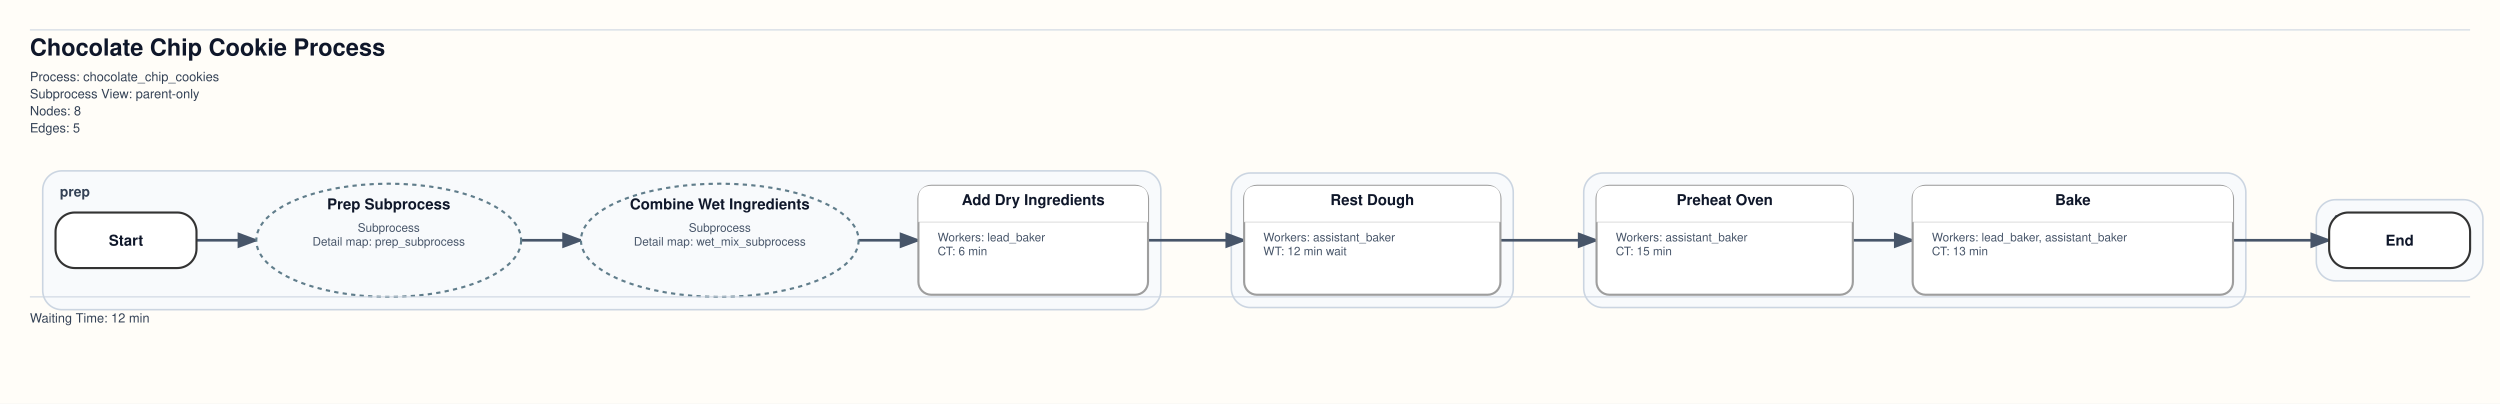
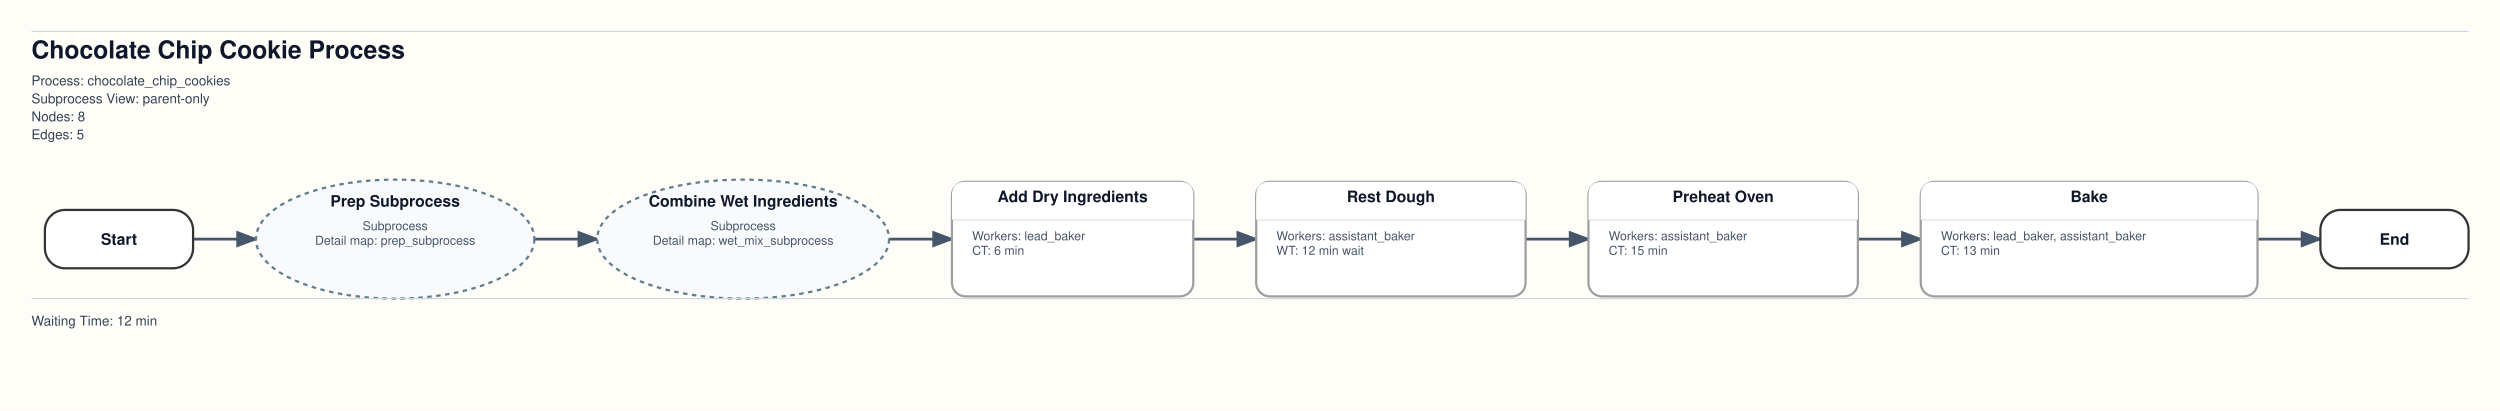
- <svg xmlns="http://www.w3.org/2000/svg" width="2341" height="378" viewBox="0 0 2341 378" data-flo-artifact-kind="svg" data-flo-backend="svg" data-flo-diagram="sppm" data-flo-layout-engine="elk" data-sppm-publication-page-id="main-p1">
+ <svg xmlns="http://www.w3.org/2000/svg" width="2227" height="366" viewBox="0 0 2227 366" data-flo-artifact-kind="svg" data-flo-backend="svg" data-flo-diagram="sppm" data-flo-layout-engine="elk" data-sppm-publication-page-id="main-p1">
  <defs>
    <marker id="flo-sppm-arrow" markerWidth="8" markerHeight="6" refX="7" refY="3" orient="auto" markerUnits="strokeWidth">
      <path d="M0,0 L8,3 L0,6 z" fill="#475569" />
    </marker>
  </defs>
  <rect width="100%" height="100%" fill="#fffdf8" />
  <g data-sppm-publication-band="header">
-     <line x1="28.0" y1="28.0" x2="2313.0" y2="28.0" stroke="#cbd5e1" stroke-width="1" />
+     <line x1="28.0" y1="28.0" x2="2199.0" y2="28.0" stroke="#cbd5e1" stroke-width="1" />
    <text x="28.0" y="52.0" font-family="Helvetica" font-size="22" font-weight="700" fill="#0f172a">Chocolate Chip Cookie Process</text>
    <text x="28.0" y="76.0" font-family="Helvetica" font-size="12" fill="#334155">Process: chocolate_chip_cookies</text>
    <text x="28.0" y="92.0" font-family="Helvetica" font-size="12" fill="#334155">Subprocess View: parent-only</text>
    <text x="28.0" y="108.0" font-family="Helvetica" font-size="12" fill="#334155">Nodes: 8</text>
    <text x="28.0" y="124.0" font-family="Helvetica" font-size="12" fill="#334155">Edges: 5</text>
  </g>
  <g transform="translate(28.0,148.0)">
-     <g data-lane-id="prep">
-       <rect x="12.0" y="12.0" width="1047.0" height="130.0" rx="18" fill="#f8fafc" stroke="#cbd5e1" stroke-width="1.5" />
-       <text x="28.0" y="36.0" font-family="Helvetica" font-size="13" font-weight="700" fill="#334155">prep</text>
-     </g>
-     <g data-lane-id="hold">
-       <rect x="1125.0" y="14.0" width="264.0" height="126.0" rx="18" fill="#f8fafc" stroke="#cbd5e1" stroke-width="1.5" />
-       <text x="1141.0" y="38.0" font-family="Helvetica" font-size="13" font-weight="700" fill="#334155">hold</text>
-     </g>
-     <g data-lane-id="oven">
-       <rect x="1455.0" y="14.0" width="620.0" height="126.0" rx="18" fill="#f8fafc" stroke="#cbd5e1" stroke-width="1.5" />
-       <text x="1471.0" y="38.0" font-family="Helvetica" font-size="13" font-weight="700" fill="#334155">oven</text>
-     </g>
-     <g data-lane-id="finish">
-       <rect x="2141.0" y="39.0" width="156.0" height="76.0" rx="18" fill="#f8fafc" stroke="#cbd5e1" stroke-width="1.5" />
-       <text x="2157.0" y="63.0" font-family="Helvetica" font-size="13" font-weight="700" fill="#334155">finish</text>
-     </g>
    <g data-edge-source="add_dry_ingredients" data-edge-target="rest_dough" data-edge-kind="direct">
-       <polyline points="1047.0,77.0 1137.0,77.0" fill="none" stroke="#475569" stroke-width="2.5" stroke-linecap="round" stroke-linejoin="round" marker-end="url(#flo-sppm-arrow)" />
+       <polyline points="1035.0,65.0 1091.0,65.0" fill="none" stroke="#475569" stroke-width="2.5" stroke-linecap="round" stroke-linejoin="round" marker-end="url(#flo-sppm-arrow)" />
    </g>
    <g data-edge-source="bake" data-edge-target="end" data-edge-kind="direct">
-       <polyline points="2063.0,77.0 2153.0,77.0" fill="none" stroke="#475569" stroke-width="2.5" stroke-linecap="round" stroke-linejoin="round" marker-end="url(#flo-sppm-arrow)" />
+       <polyline points="1983.0,65.0 2039.0,65.0" fill="none" stroke="#475569" stroke-width="2.5" stroke-linecap="round" stroke-linejoin="round" marker-end="url(#flo-sppm-arrow)" />
    </g>
    <g data-edge-source="preheat" data-edge-target="bake" data-edge-kind="direct">
-       <polyline points="1707.0,77.0 1763.0,77.0" fill="none" stroke="#475569" stroke-width="2.5" stroke-linecap="round" stroke-linejoin="round" marker-end="url(#flo-sppm-arrow)" />
+       <polyline points="1627.0,65.0 1683.0,65.0" fill="none" stroke="#475569" stroke-width="2.5" stroke-linecap="round" stroke-linejoin="round" marker-end="url(#flo-sppm-arrow)" />
    </g>
    <g data-edge-source="prep_subprocess" data-edge-target="wet_mix_subprocess" data-edge-kind="direct">
-       <polyline points="460.0,77.0 516.0,77.0" fill="none" stroke="#475569" stroke-width="2.5" stroke-linecap="round" stroke-linejoin="round" marker-end="url(#flo-sppm-arrow)" />
+       <polyline points="448.0,65.0 504.0,65.0" fill="none" stroke="#475569" stroke-width="2.5" stroke-linecap="round" stroke-linejoin="round" marker-end="url(#flo-sppm-arrow)" />
    </g>
    <g data-edge-source="rest_dough" data-edge-target="preheat" data-edge-kind="direct">
-       <polyline points="1377.0,77.0 1467.0,77.0" fill="none" stroke="#475569" stroke-width="2.5" stroke-linecap="round" stroke-linejoin="round" marker-end="url(#flo-sppm-arrow)" />
+       <polyline points="1331.0,65.0 1387.0,65.0" fill="none" stroke="#475569" stroke-width="2.5" stroke-linecap="round" stroke-linejoin="round" marker-end="url(#flo-sppm-arrow)" />
    </g>
    <g data-edge-source="start" data-edge-target="prep_subprocess" data-edge-kind="direct">
-       <polyline points="156.0,77.0 212.0,77.0" fill="none" stroke="#475569" stroke-width="2.5" stroke-linecap="round" stroke-linejoin="round" marker-end="url(#flo-sppm-arrow)" />
+       <polyline points="144.0,65.0 200.0,65.0" fill="none" stroke="#475569" stroke-width="2.5" stroke-linecap="round" stroke-linejoin="round" marker-end="url(#flo-sppm-arrow)" />
    </g>
    <g data-edge-source="wet_mix_subprocess" data-edge-target="add_dry_ingredients" data-edge-kind="direct">
-       <polyline points="776.0,77.0 832.0,77.0" fill="none" stroke="#475569" stroke-width="2.5" stroke-linecap="round" stroke-linejoin="round" marker-end="url(#flo-sppm-arrow)" />
+       <polyline points="764.0,65.0 820.0,65.0" fill="none" stroke="#475569" stroke-width="2.5" stroke-linecap="round" stroke-linejoin="round" marker-end="url(#flo-sppm-arrow)" />
    </g>
    <g data-node-id="start" data-node-kind="start">
-       <rect x="24.0" y="51.0" width="132.0" height="52.0" rx="18" fill="#FFFFFF" stroke="#333333" stroke-width="2" />
-       <text x="90.0" y="82.0" text-anchor="middle" font-family="Helvetica" font-size="14" font-weight="600" fill="#0f172a">Start</text>
+       <rect x="12.0" y="39.0" width="132.0" height="52.0" rx="18" fill="#FFFFFF" stroke="#333333" stroke-width="2" />
+       <text x="78.0" y="70.0" text-anchor="middle" font-family="Helvetica" font-size="14" font-weight="600" fill="#0f172a">Start</text>
    </g>
    <g data-node-id="prep_subprocess" data-node-kind="subprocess">
-       <ellipse cx="336.0" cy="77.0" rx="124.0" ry="53.0" fill="#F8FAFC" stroke="#607D8B" stroke-width="2" stroke-dasharray="4 4" />
-       <text x="336.0" y="48.0" text-anchor="middle" font-family="Helvetica" font-size="14" font-weight="600" fill="#0f172a">Prep Subprocess</text>
-       <text x="336.0" y="69.0" text-anchor="middle" font-family="Helvetica" font-size="11" font-weight="400" fill="#475569">Subprocess</text>
-       <text x="336.0" y="82.0" text-anchor="middle" font-family="Helvetica" font-size="11" font-weight="400" fill="#475569">Detail map: prep_subprocess</text>
+       <ellipse cx="324.0" cy="65.0" rx="124.0" ry="53.0" fill="#F8FAFC" stroke="#607D8B" stroke-width="2" stroke-dasharray="4 4" />
+       <text x="324.0" y="36.0" text-anchor="middle" font-family="Helvetica" font-size="14" font-weight="600" fill="#0f172a">Prep Subprocess</text>
+       <text x="324.0" y="57.0" text-anchor="middle" font-family="Helvetica" font-size="11" font-weight="400" fill="#475569">Subprocess</text>
+       <text x="324.0" y="70.0" text-anchor="middle" font-family="Helvetica" font-size="11" font-weight="400" fill="#475569">Detail map: prep_subprocess</text>
    </g>
    <g data-node-id="wet_mix_subprocess" data-node-kind="subprocess">
-       <ellipse cx="646.0" cy="77.0" rx="130.0" ry="53.0" fill="#F8FAFC" stroke="#607D8B" stroke-width="2" stroke-dasharray="4 4" />
-       <text x="646.0" y="48.0" text-anchor="middle" font-family="Helvetica" font-size="14" font-weight="600" fill="#0f172a">Combine Wet Ingredients</text>
-       <text x="646.0" y="69.0" text-anchor="middle" font-family="Helvetica" font-size="11" font-weight="400" fill="#475569">Subprocess</text>
-       <text x="646.0" y="82.0" text-anchor="middle" font-family="Helvetica" font-size="11" font-weight="400" fill="#475569">Detail map: wet_mix_subprocess</text>
+       <ellipse cx="634.0" cy="65.0" rx="130.0" ry="53.0" fill="#F8FAFC" stroke="#607D8B" stroke-width="2" stroke-dasharray="4 4" />
+       <text x="634.0" y="36.0" text-anchor="middle" font-family="Helvetica" font-size="14" font-weight="600" fill="#0f172a">Combine Wet Ingredients</text>
+       <text x="634.0" y="57.0" text-anchor="middle" font-family="Helvetica" font-size="11" font-weight="400" fill="#475569">Subprocess</text>
+       <text x="634.0" y="70.0" text-anchor="middle" font-family="Helvetica" font-size="11" font-weight="400" fill="#475569">Detail map: wet_mix_subprocess</text>
    </g>
    <g data-node-id="add_dry_ingredients" data-node-kind="task">
-       <rect x="832.0" y="26.0" width="215.0" height="102.0" rx="12" fill="white" stroke="#9E9E9E" stroke-width="2" />
-       <path data-node-header="top-rounded" d="M 844.0 26.0 L 1035.0 26.0 Q 1047.0 26.0 1047.0 38.0 L 1047.0 60.0 L 832.0 60.0 L 832.0 38.0 Q 832.0 26.0 844.0 26.0 Z" fill="#FFFFFF" stroke="none" />
-       <line x1="832.0" y1="60.0" x2="1047.0" y2="60.0" stroke="#9E9E9E" stroke-width="1" opacity="0.35" />
-       <text x="939.5" y="44.0" text-anchor="middle" font-family="Helvetica" font-size="14" font-weight="600" fill="#0f172a">Add Dry Ingredients</text>
-       <text x="850.0" y="78.0" text-anchor="start" font-family="Helvetica" font-size="11" font-weight="400" fill="#475569">Workers: lead_baker</text>
-       <text x="850.0" y="91.0" text-anchor="start" font-family="Helvetica" font-size="11" font-weight="400" fill="#475569">CT: 6 min</text>
+       <rect x="820.0" y="14.0" width="215.0" height="102.0" rx="12" fill="white" stroke="#9E9E9E" stroke-width="2" />
+       <path data-node-header="top-rounded" d="M 832.0 14.0 L 1023.0 14.0 Q 1035.0 14.0 1035.0 26.0 L 1035.0 48.0 L 820.0 48.0 L 820.0 26.0 Q 820.0 14.0 832.0 14.0 Z" fill="#FFFFFF" stroke="none" />
+       <line x1="820.0" y1="48.0" x2="1035.0" y2="48.0" stroke="#9E9E9E" stroke-width="1" opacity="0.35" />
+       <text x="927.5" y="32.0" text-anchor="middle" font-family="Helvetica" font-size="14" font-weight="600" fill="#0f172a">Add Dry Ingredients</text>
+       <text x="838.0" y="66.0" text-anchor="start" font-family="Helvetica" font-size="11" font-weight="400" fill="#475569">Workers: lead_baker</text>
+       <text x="838.0" y="79.0" text-anchor="start" font-family="Helvetica" font-size="11" font-weight="400" fill="#475569">CT: 6 min</text>
    </g>
    <g data-node-id="rest_dough" data-node-kind="wait">
-       <rect x="1137.0" y="26.0" width="240.0" height="102.0" rx="12" fill="white" stroke="#9E9E9E" stroke-width="2" />
-       <path data-node-header="top-rounded" d="M 1149.0 26.0 L 1365.0 26.0 Q 1377.0 26.0 1377.0 38.0 L 1377.0 60.0 L 1137.0 60.0 L 1137.0 38.0 Q 1137.0 26.0 1149.0 26.0 Z" fill="#FFFFFF" stroke="none" />
-       <line x1="1137.0" y1="60.0" x2="1377.0" y2="60.0" stroke="#9E9E9E" stroke-width="1" opacity="0.35" />
-       <text x="1257.0" y="44.0" text-anchor="middle" font-family="Helvetica" font-size="14" font-weight="600" fill="#0f172a">Rest Dough</text>
-       <text x="1155.0" y="78.0" text-anchor="start" font-family="Helvetica" font-size="11" font-weight="400" fill="#475569">Workers: assistant_baker</text>
-       <text x="1155.0" y="91.0" text-anchor="start" font-family="Helvetica" font-size="11" font-weight="400" fill="#475569">WT: 12 min wait</text>
+       <rect x="1091.0" y="14.0" width="240.0" height="102.0" rx="12" fill="white" stroke="#9E9E9E" stroke-width="2" />
+       <path data-node-header="top-rounded" d="M 1103.0 14.0 L 1319.0 14.0 Q 1331.0 14.0 1331.0 26.0 L 1331.0 48.0 L 1091.0 48.0 L 1091.0 26.0 Q 1091.0 14.0 1103.0 14.0 Z" fill="#FFFFFF" stroke="none" />
+       <line x1="1091.0" y1="48.0" x2="1331.0" y2="48.0" stroke="#9E9E9E" stroke-width="1" opacity="0.35" />
+       <text x="1211.0" y="32.0" text-anchor="middle" font-family="Helvetica" font-size="14" font-weight="600" fill="#0f172a">Rest Dough</text>
+       <text x="1109.0" y="66.0" text-anchor="start" font-family="Helvetica" font-size="11" font-weight="400" fill="#475569">Workers: assistant_baker</text>
+       <text x="1109.0" y="79.0" text-anchor="start" font-family="Helvetica" font-size="11" font-weight="400" fill="#475569">WT: 12 min wait</text>
    </g>
    <g data-node-id="preheat" data-node-kind="task">
-       <rect x="1467.0" y="26.0" width="240.0" height="102.0" rx="12" fill="white" stroke="#9E9E9E" stroke-width="2" />
-       <path data-node-header="top-rounded" d="M 1479.0 26.0 L 1695.0 26.0 Q 1707.0 26.0 1707.0 38.0 L 1707.0 60.0 L 1467.0 60.0 L 1467.0 38.0 Q 1467.0 26.0 1479.0 26.0 Z" fill="#FFFFFF" stroke="none" />
-       <line x1="1467.0" y1="60.0" x2="1707.0" y2="60.0" stroke="#9E9E9E" stroke-width="1" opacity="0.35" />
-       <text x="1587.0" y="44.0" text-anchor="middle" font-family="Helvetica" font-size="14" font-weight="600" fill="#0f172a">Preheat Oven</text>
-       <text x="1485.0" y="78.0" text-anchor="start" font-family="Helvetica" font-size="11" font-weight="400" fill="#475569">Workers: assistant_baker</text>
-       <text x="1485.0" y="91.0" text-anchor="start" font-family="Helvetica" font-size="11" font-weight="400" fill="#475569">CT: 15 min</text>
+       <rect x="1387.0" y="14.0" width="240.0" height="102.0" rx="12" fill="white" stroke="#9E9E9E" stroke-width="2" />
+       <path data-node-header="top-rounded" d="M 1399.0 14.0 L 1615.0 14.0 Q 1627.0 14.0 1627.0 26.0 L 1627.0 48.0 L 1387.0 48.0 L 1387.0 26.0 Q 1387.0 14.0 1399.0 14.0 Z" fill="#FFFFFF" stroke="none" />
+       <line x1="1387.0" y1="48.0" x2="1627.0" y2="48.0" stroke="#9E9E9E" stroke-width="1" opacity="0.35" />
+       <text x="1507.0" y="32.0" text-anchor="middle" font-family="Helvetica" font-size="14" font-weight="600" fill="#0f172a">Preheat Oven</text>
+       <text x="1405.0" y="66.0" text-anchor="start" font-family="Helvetica" font-size="11" font-weight="400" fill="#475569">Workers: assistant_baker</text>
+       <text x="1405.0" y="79.0" text-anchor="start" font-family="Helvetica" font-size="11" font-weight="400" fill="#475569">CT: 15 min</text>
    </g>
    <g data-node-id="bake" data-node-kind="task">
-       <rect x="1763.0" y="26.0" width="300.0" height="102.0" rx="12" fill="white" stroke="#9E9E9E" stroke-width="2" />
-       <path data-node-header="top-rounded" d="M 1775.0 26.0 L 2051.0 26.0 Q 2063.0 26.0 2063.0 38.0 L 2063.0 60.0 L 1763.0 60.0 L 1763.0 38.0 Q 1763.0 26.0 1775.0 26.0 Z" fill="#FFFFFF" stroke="none" />
-       <line x1="1763.0" y1="60.0" x2="2063.0" y2="60.0" stroke="#9E9E9E" stroke-width="1" opacity="0.35" />
-       <text x="1913.0" y="44.0" text-anchor="middle" font-family="Helvetica" font-size="14" font-weight="600" fill="#0f172a">Bake</text>
-       <text x="1781.0" y="78.0" text-anchor="start" font-family="Helvetica" font-size="11" font-weight="400" fill="#475569">Workers: lead_baker, assistant_baker</text>
-       <text x="1781.0" y="91.0" text-anchor="start" font-family="Helvetica" font-size="11" font-weight="400" fill="#475569">CT: 13 min</text>
+       <rect x="1683.0" y="14.0" width="300.0" height="102.0" rx="12" fill="white" stroke="#9E9E9E" stroke-width="2" />
+       <path data-node-header="top-rounded" d="M 1695.0 14.0 L 1971.0 14.0 Q 1983.0 14.0 1983.0 26.0 L 1983.0 48.0 L 1683.0 48.0 L 1683.0 26.0 Q 1683.0 14.0 1695.0 14.0 Z" fill="#FFFFFF" stroke="none" />
+       <line x1="1683.0" y1="48.0" x2="1983.0" y2="48.0" stroke="#9E9E9E" stroke-width="1" opacity="0.35" />
+       <text x="1833.0" y="32.0" text-anchor="middle" font-family="Helvetica" font-size="14" font-weight="600" fill="#0f172a">Bake</text>
+       <text x="1701.0" y="66.0" text-anchor="start" font-family="Helvetica" font-size="11" font-weight="400" fill="#475569">Workers: lead_baker, assistant_baker</text>
+       <text x="1701.0" y="79.0" text-anchor="start" font-family="Helvetica" font-size="11" font-weight="400" fill="#475569">CT: 13 min</text>
    </g>
    <g data-node-id="end" data-node-kind="end">
-       <rect x="2153.0" y="51.0" width="132.0" height="52.0" rx="18" fill="#FFFFFF" stroke="#333333" stroke-width="2" />
-       <text x="2219.0" y="82.0" text-anchor="middle" font-family="Helvetica" font-size="14" font-weight="600" fill="#0f172a">End</text>
+       <rect x="2039.0" y="39.0" width="132.0" height="52.0" rx="18" fill="#FFFFFF" stroke="#333333" stroke-width="2" />
+       <text x="2105.0" y="70.0" text-anchor="middle" font-family="Helvetica" font-size="14" font-weight="600" fill="#0f172a">End</text>
    </g>
  </g>
  <g data-sppm-publication-band="footer">
-     <line x1="28.0" y1="278.0" x2="2313.0" y2="278.0" stroke="#cbd5e1" stroke-width="1" />
-     <text x="28.0" y="302.0" font-family="Helvetica" font-size="12" fill="#334155">Waiting Time: 12 min</text>
+     <line x1="28.0" y1="266.0" x2="2199.0" y2="266.0" stroke="#cbd5e1" stroke-width="1" />
+     <text x="28.0" y="290.0" font-family="Helvetica" font-size="12" fill="#334155">Waiting Time: 12 min</text>
  </g>
</svg>
